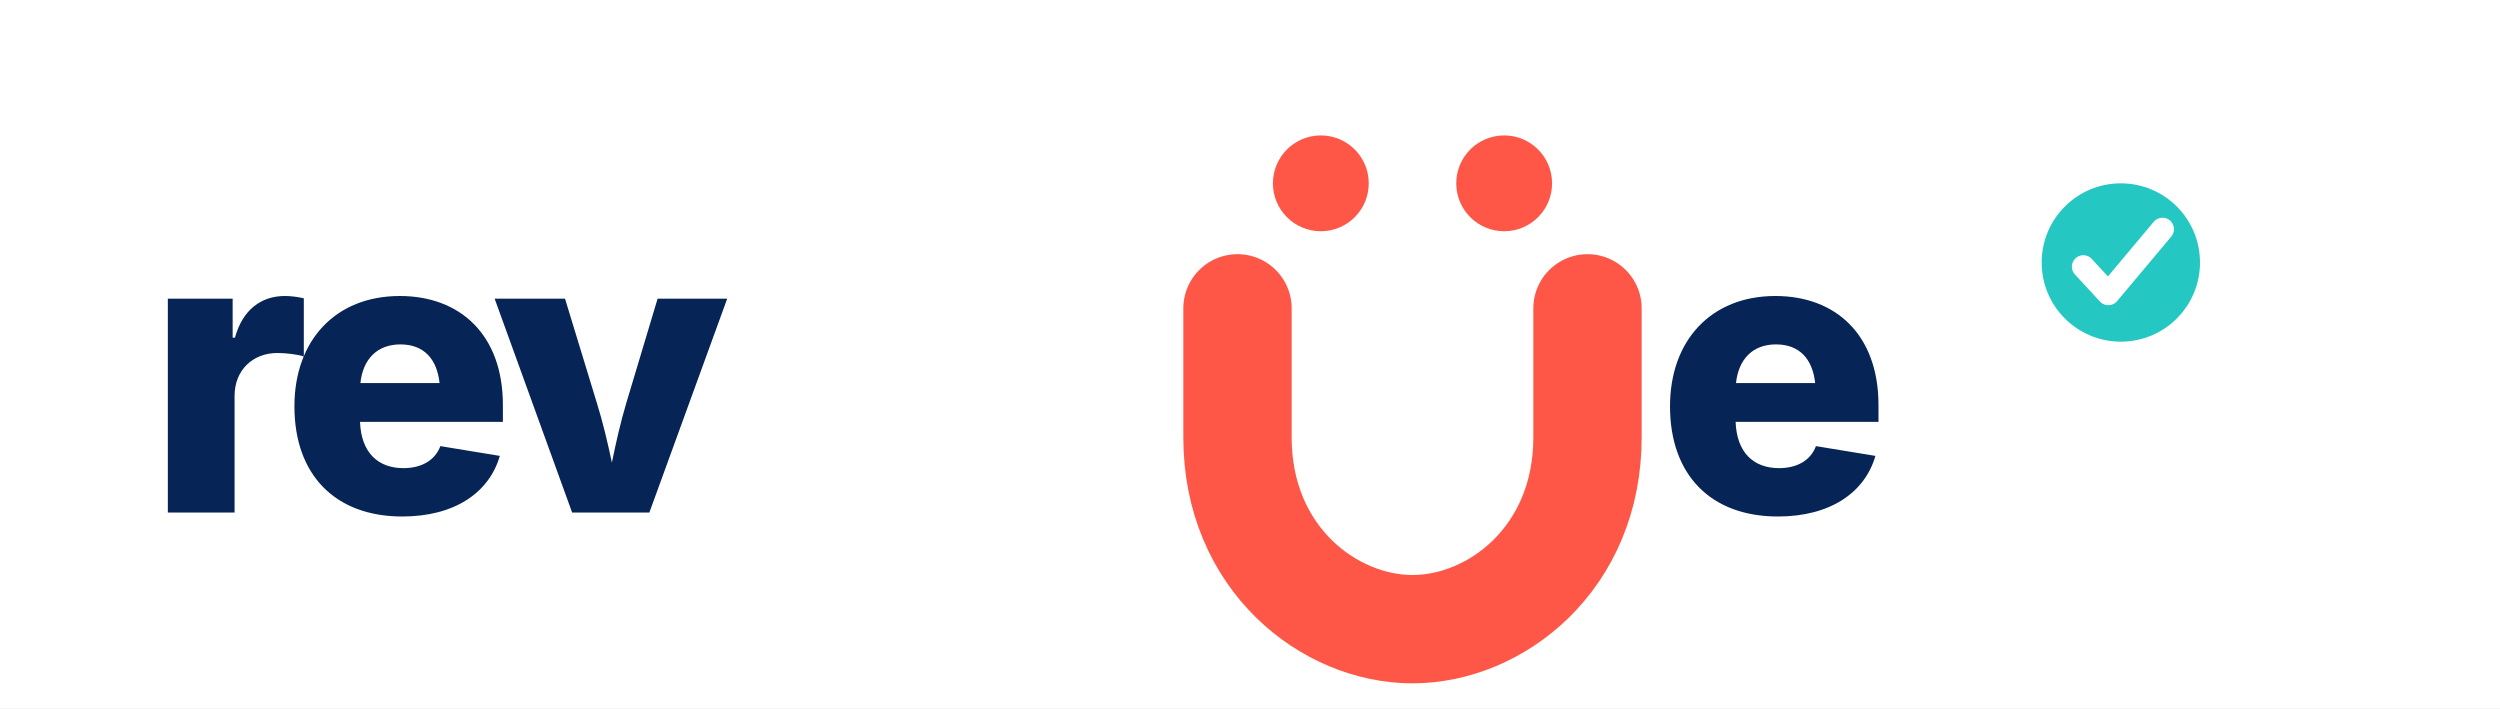
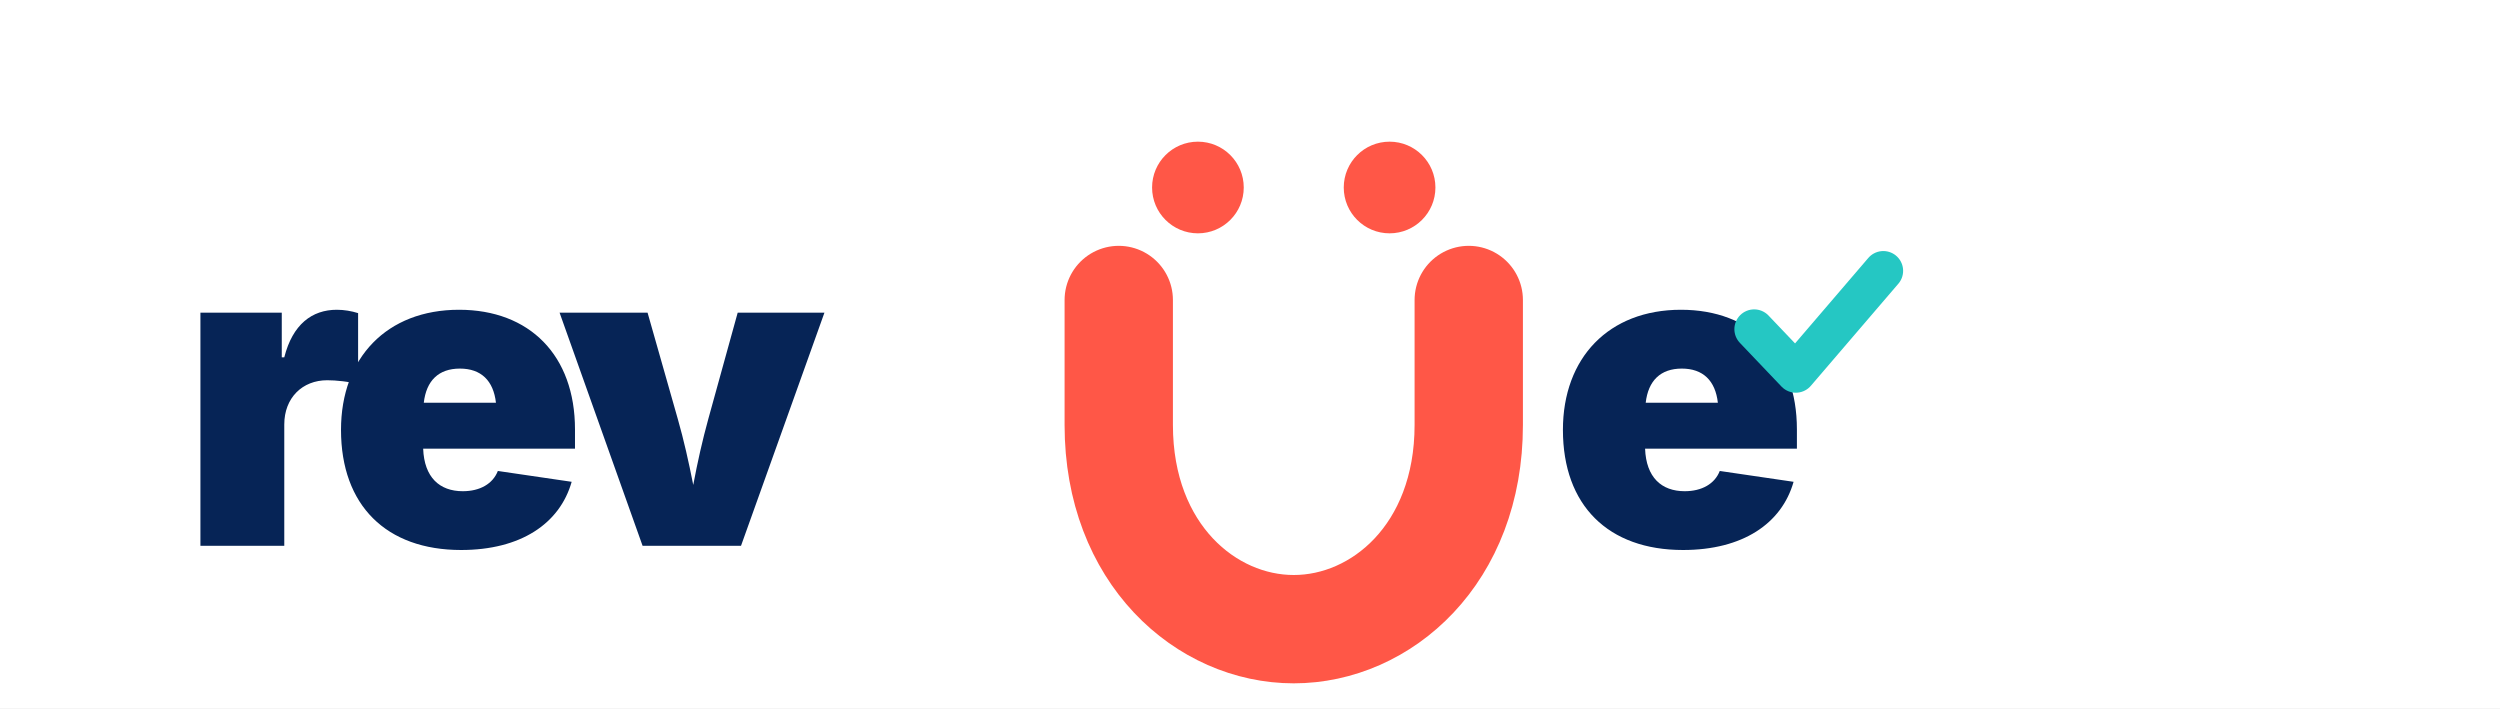
<svg xmlns="http://www.w3.org/2000/svg" width="1200" height="340" viewBox="0 0 1200 340" role="img" aria-labelledby="title desc">
  <rect width="1200" height="340" fill="#FFFFFF" />
-   <g transform="translate(70 58)">
-     <text x="0" y="188" font-family="Inter, Avenir Next, Nunito Sans, Arial, sans-serif" font-size="188" font-weight="800" letter-spacing="-9" fill="#062456">rev</text>
-     <g transform="translate(482 0)">
-       <circle cx="82" cy="30" r="23" fill="#FF5747" />
-       <circle cx="170" cy="30" r="23" fill="#FF5747" />
-       <path d="M42 90 L42 152 C42 210 86 244 126 244 C166 244 210 210 210 152 L210 90" fill="none" stroke="#FF5747" stroke-width="52" stroke-linecap="round" />
+   <g transform="translate(86 52)">
+     <text x="0" y="210" font-family="Inter, Avenir Next, Nunito Sans, Arial, sans-serif" font-size="205" font-weight="850" letter-spacing="-11" fill="#062456">rev</text>
+     <g transform="translate(405 0)">
+       <circle cx="84" cy="38" r="22" fill="#FF5747" />
+       <circle cx="176" cy="38" r="22" fill="#FF5747" />
+       <path d="M46 92 L46 152 C46 214 88 250 130 250 C172 250 214 214 214 152 L214 92" fill="none" stroke="#FF5747" stroke-width="52" stroke-linecap="round" />
    </g>
-     <text x="725" y="188" font-family="Inter, Avenir Next, Nunito Sans, Arial, sans-serif" font-size="188" font-weight="800" letter-spacing="-8" fill="#062456">e</text>
-     <g transform="translate(910 30)">
-       <circle cx="38" cy="38" r="38" fill="#25C7C3" />
-       <path d="M20 40 L32 53 L58 22" fill="none" stroke="#FFFFFF" stroke-width="11" stroke-linecap="round" stroke-linejoin="round" />
-     </g>
+     <text x="658" y="210" font-family="Inter, Avenir Next, Nunito Sans, Arial, sans-serif" font-size="205" font-weight="850" letter-spacing="-11" fill="#062456">e</text>
+     <path d="M756 106 L776 127 L818 78" fill="none" stroke="#25C7C3" stroke-width="19" stroke-linecap="round" stroke-linejoin="round" />
  </g>
</svg>
